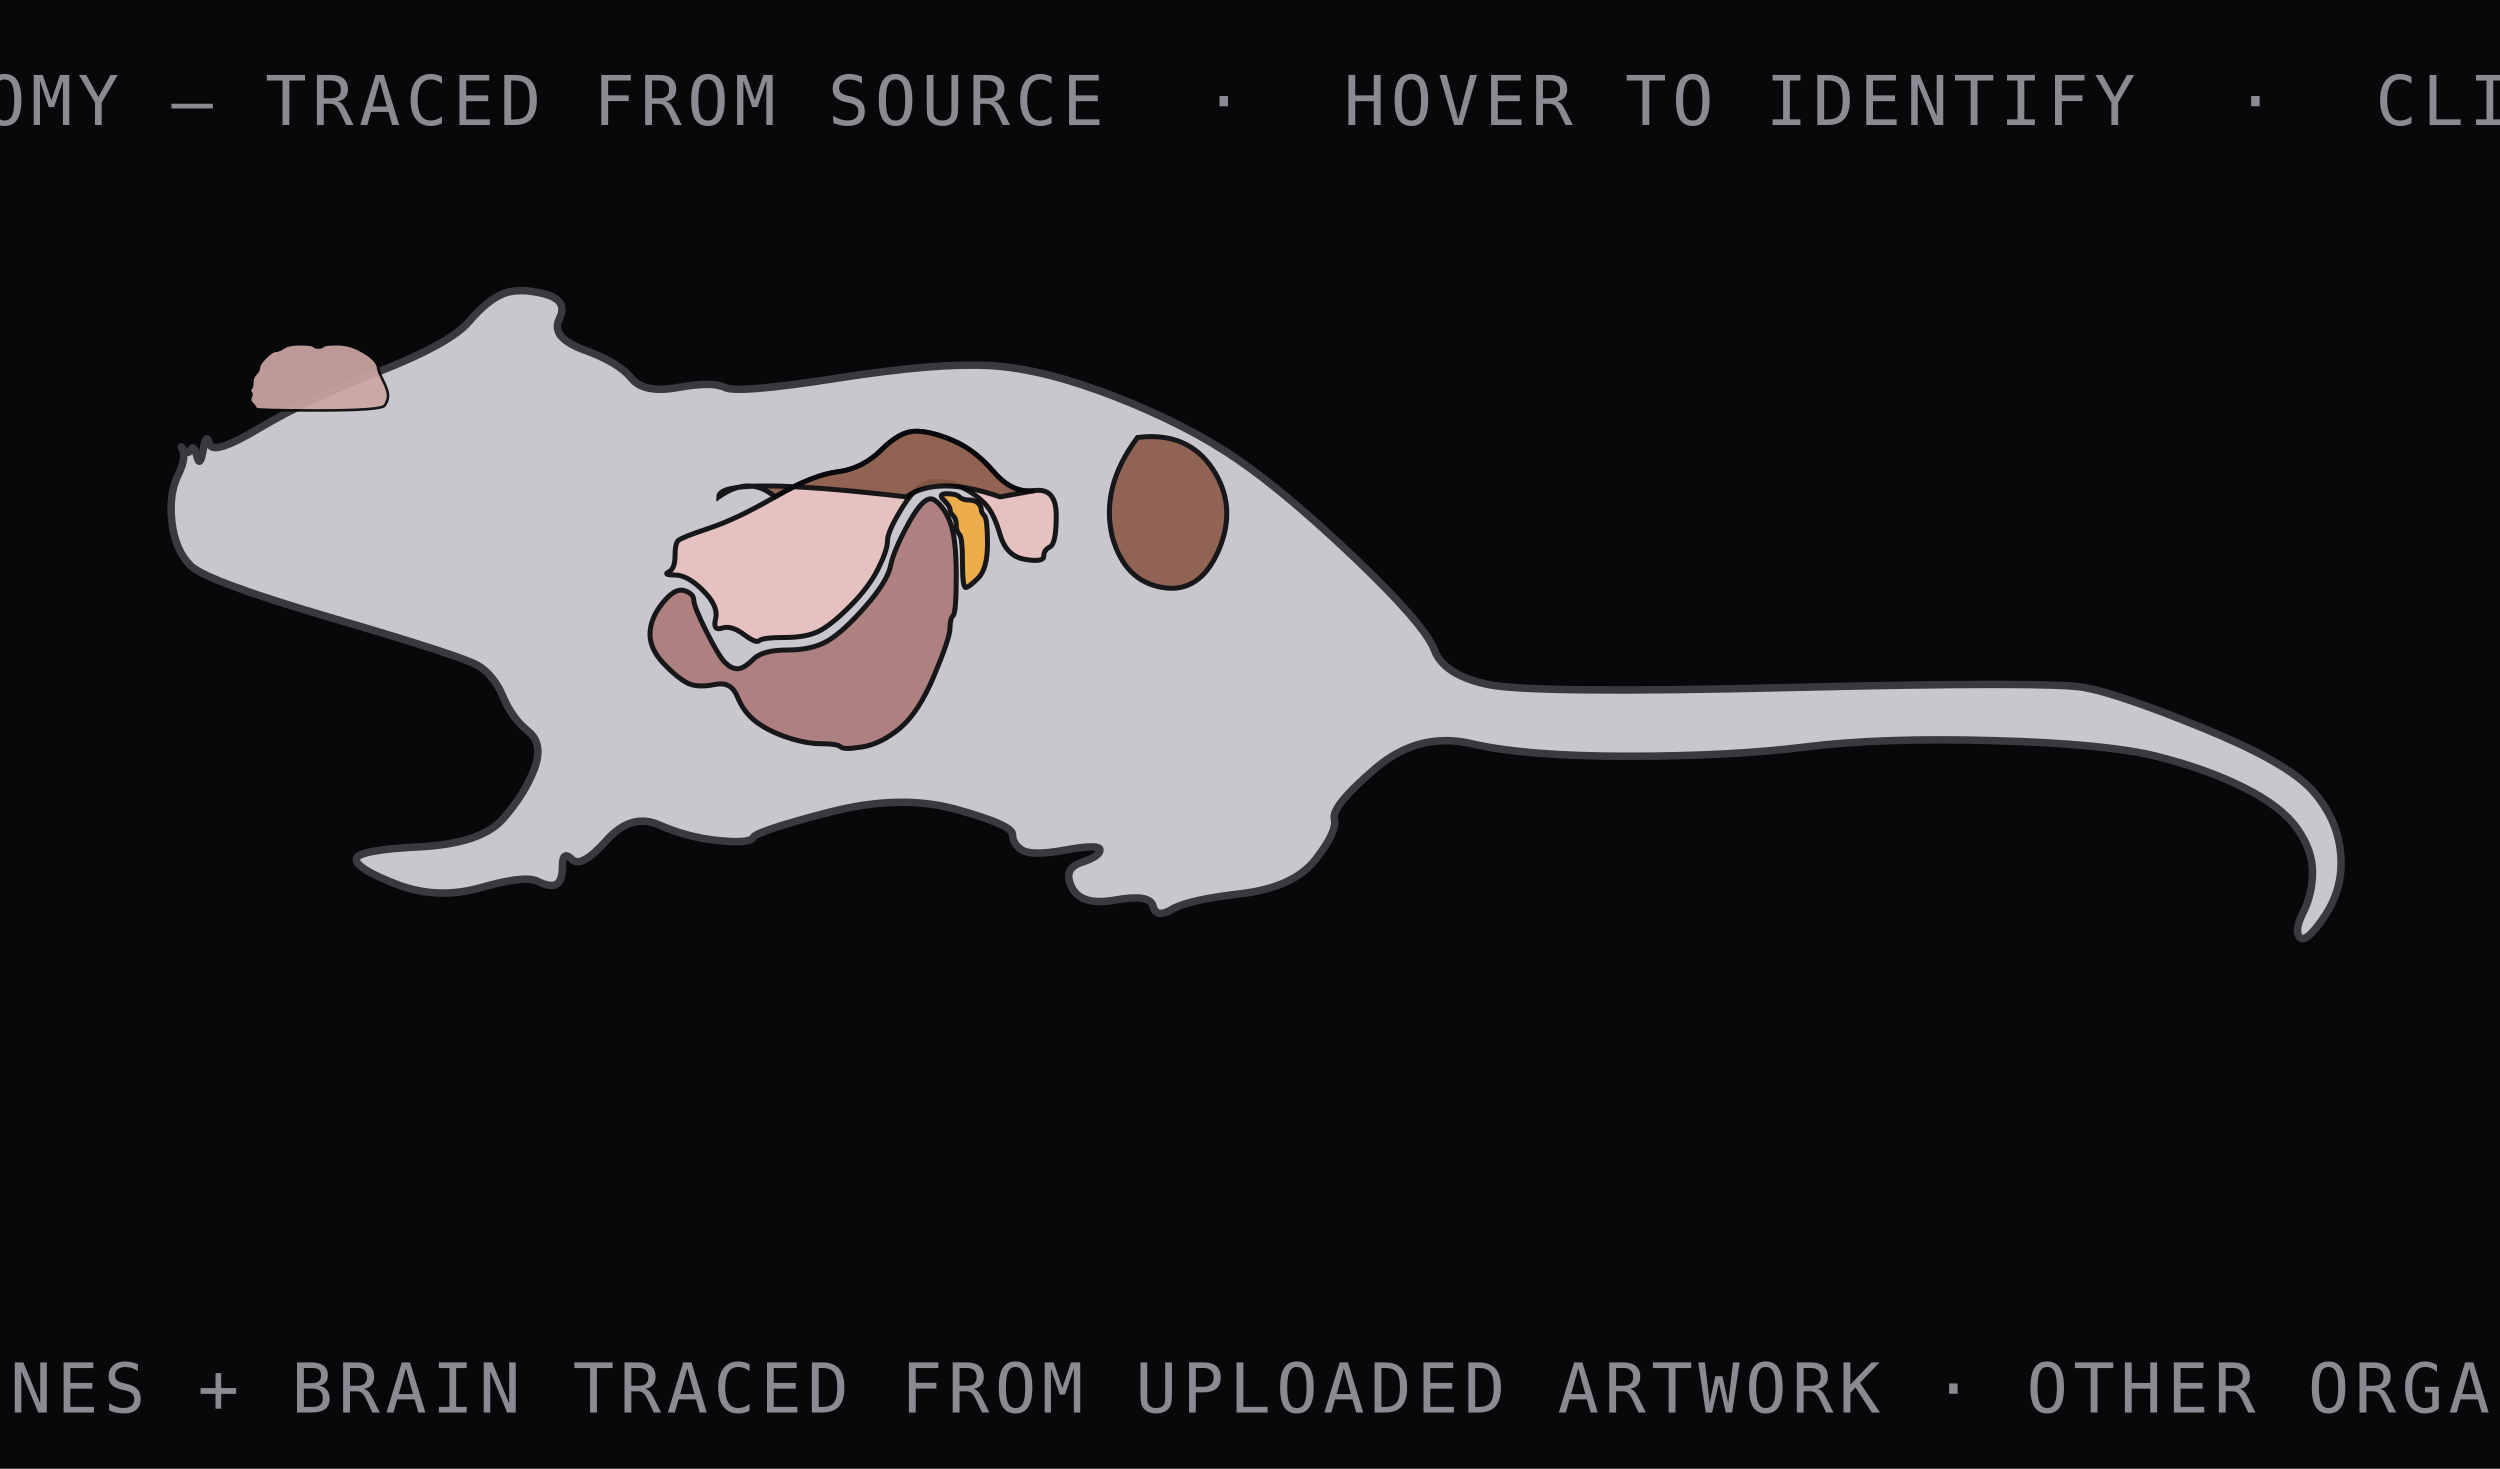
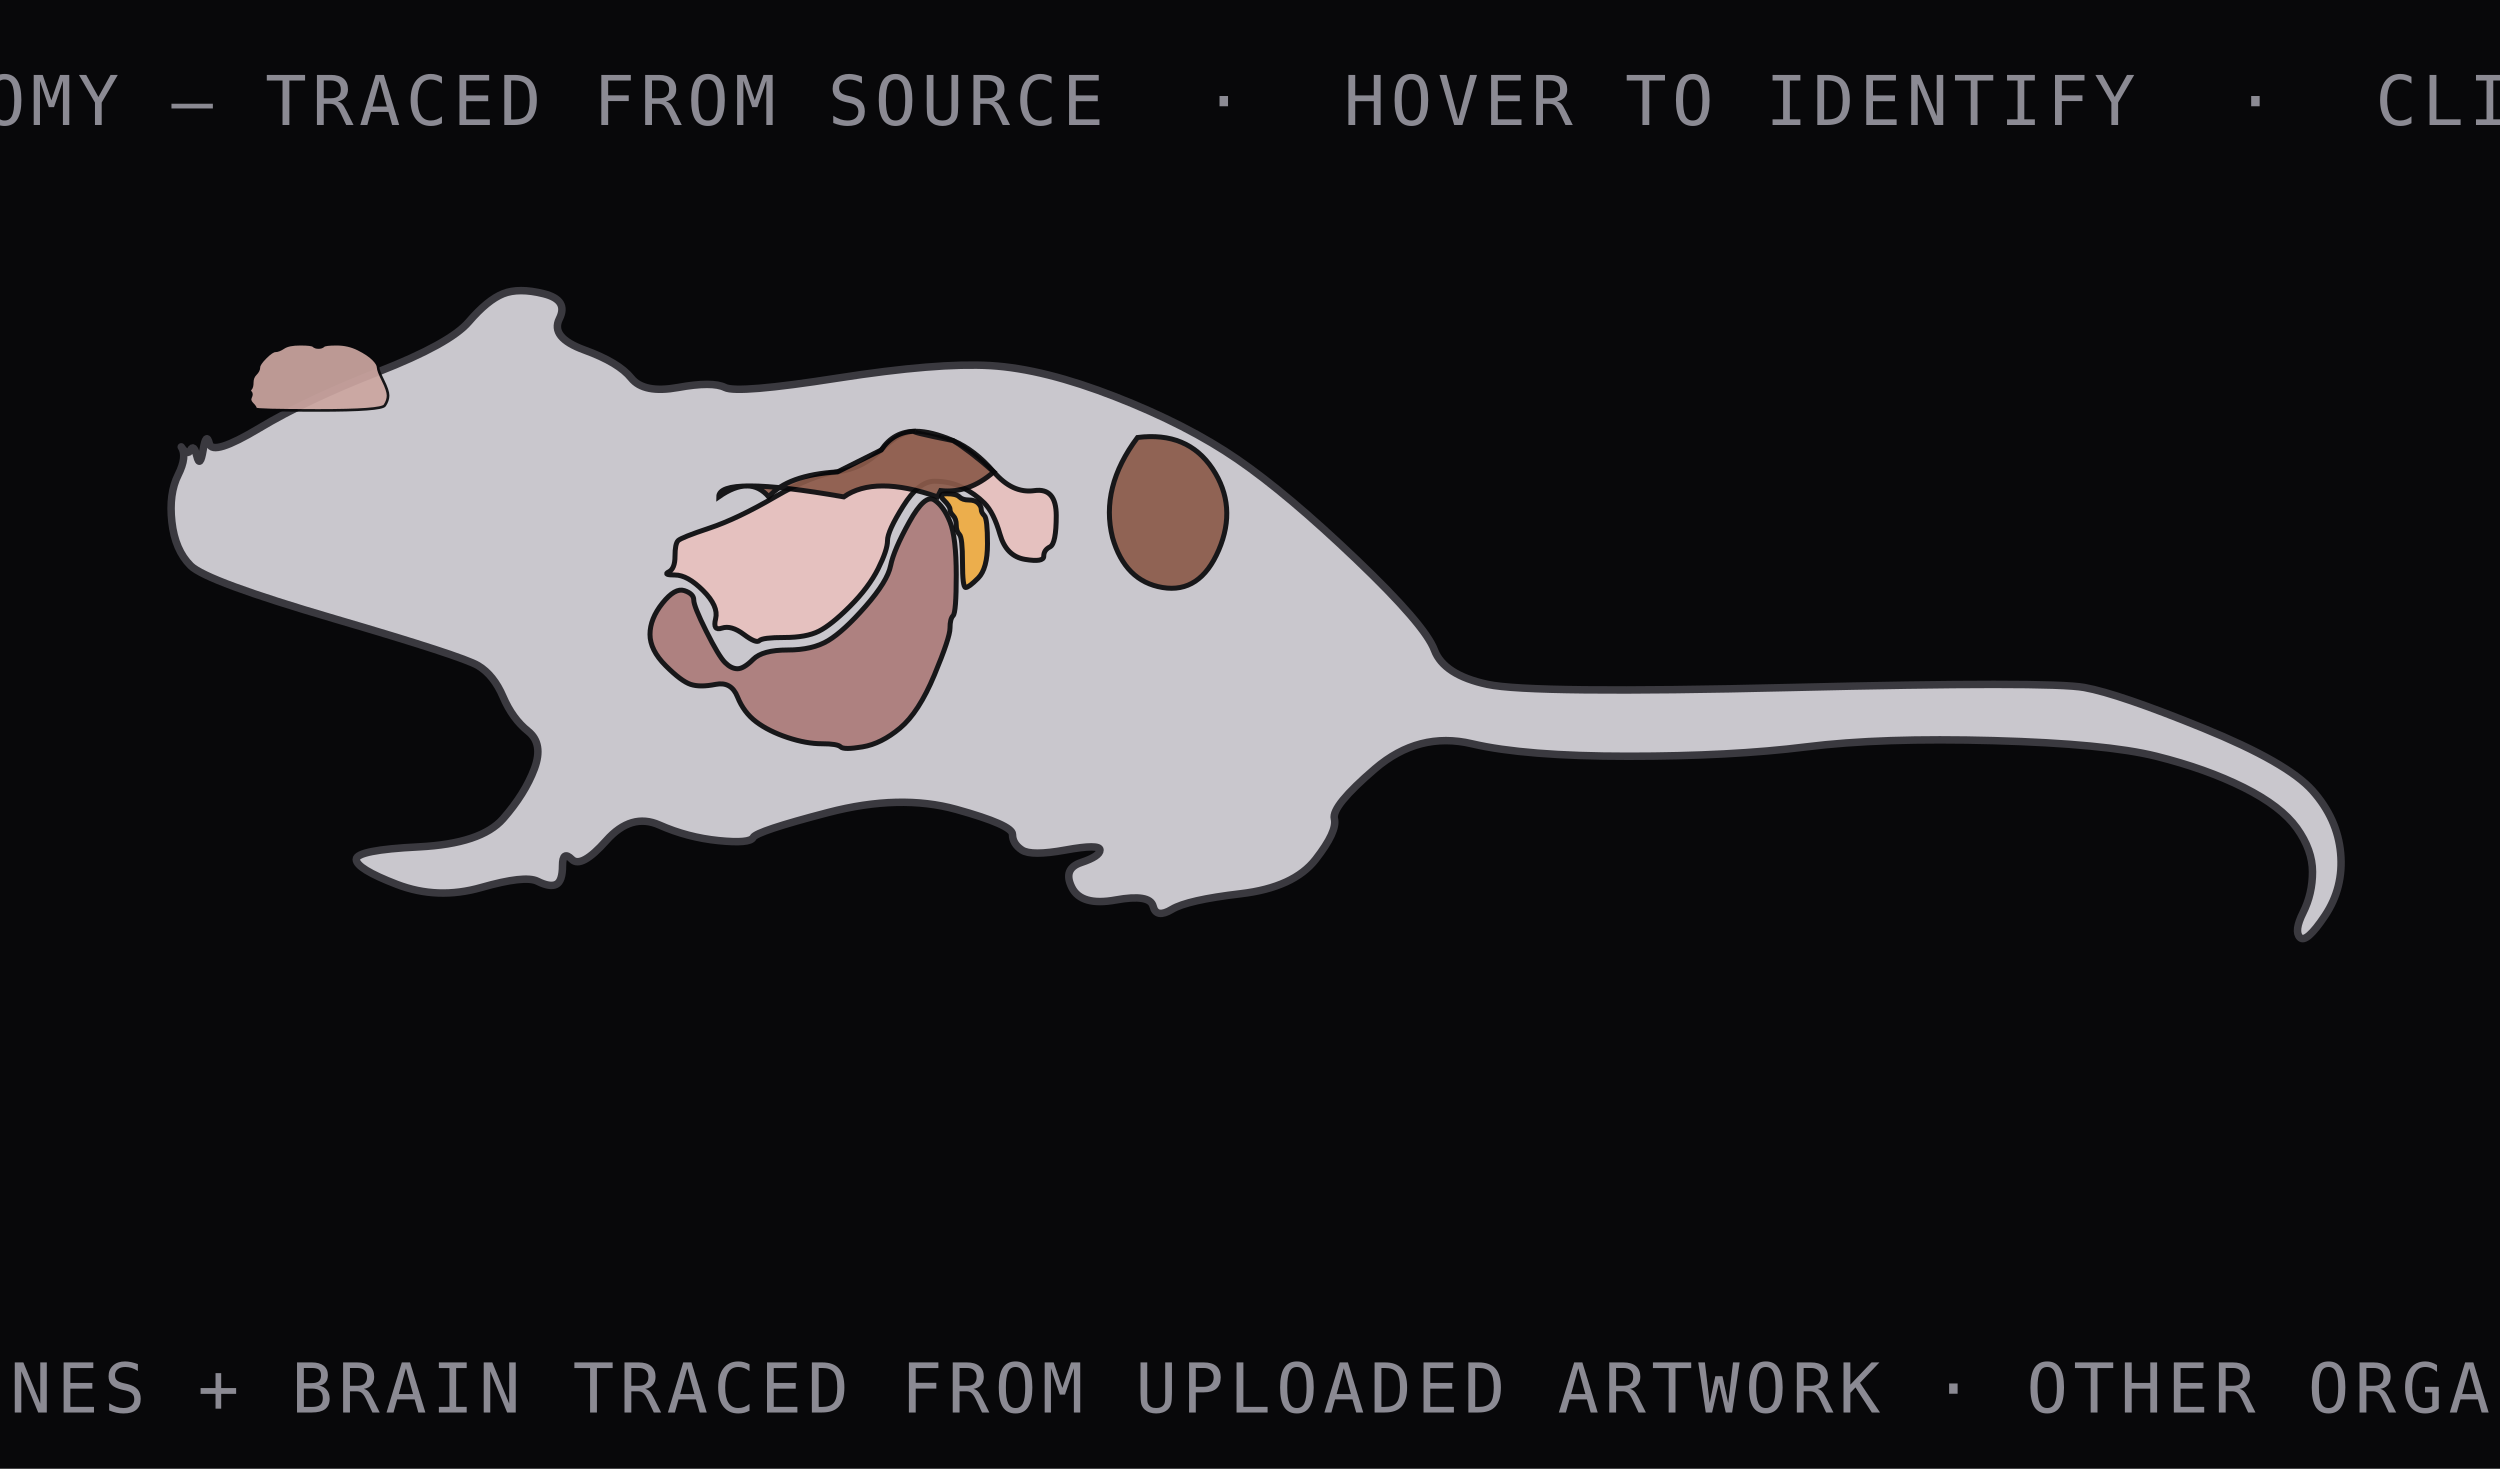
<svg xmlns="http://www.w3.org/2000/svg" viewBox="0 0 400 235" font-family="'IBM Plex Mono', monospace">
  <defs>
    <style>
      .bg { fill:#08080a; }
      .caption { fill:#8B8A93; font-size:11px; letter-spacing:.08em; }
      .caption .accent { fill:#E39BB8; }

      .silhouette { fill:#c9c7cd; stroke:#3a393f; stroke-width:1.2; }

      .organ { stroke:#08080a; stroke-width:0.8; cursor:pointer; opacity:0.92; transform-box: fill-box; transform-origin: center; transition: transform .15s ease, opacity .15s, filter .15s; }
      .organ-group:hover .organ { opacity:1; filter:brightness(1.35) saturate(1.25); transform: scale(1.12); }

      .tooltip { opacity:0; pointer-events:none; transition:opacity .15s ease; }
      .organ-group:hover .tooltip { opacity:1; }
      .tooltip rect { fill:#111114; stroke:#333238; stroke-width:0.6; rx:2.5; }
      .tooltip text { fill:#ECEAE6; font-size:7.5px; font-weight:500; }
      .tooltip .sub { fill:#8B8A93; font-size:5.5px; letter-spacing:.04em; }
    </style>
  </defs>
  <rect class="bg" x="0" y="0" width="400" height="235" />
  <text x="200" y="20" text-anchor="middle" class="caption" font-size="10" letter-spacing="0.16em">
    <tspan class="accent">◆</tspan>  MOUSE ANATOMY — TRACED FROM SOURCE  ·  HOVER TO IDENTIFY  ·  CLICK TO EXPLORE
  </text>
  <g transform="translate(20,40)">
    <path class="silhouette" d="M 9.0,31.5 Q 10.0,33.0 8.5,36.0 Q 7.0,39.0 7.5,43.5 Q 8.0,48.0 10.5,50.5 Q 13.0,53.0 33.5,59.0 Q 54.0,65.0 56.5,66.5 Q 59.0,68.0 60.5,71.5 Q 62.0,75.0 64.5,77.0 Q 67.0,79.0 65.5,83.0 Q 64.0,87.0 60.5,91.0 Q 57.0,95.0 47.0,95.5 Q 37.0,96.0 37.0,97.5 Q 37.0,99.0 43.5,101.5 Q 50.0,104.0 57.0,102.0 Q 64.0,100.0 66.0,101.0 Q 68.0,102.0 69.0,101.5 Q 70.0,101.0 70.0,98.5 Q 70.0,96.0 71.5,97.5 Q 73.0,99.0 77.0,94.5 Q 81.0,90.0 85.5,92.0 Q 90.0,94.0 95.0,94.5 Q 100.0,95.0 100.5,94.0 Q 101.0,93.0 112.5,90.0 Q 124.0,87.0 133.0,89.5 Q 142.0,92.0 142.0,93.5 Q 142.0,95.0 143.5,96.0 Q 145.0,97.0 150.5,96.0 Q 156.0,95.0 156.0,96.0 Q 156.0,97.0 153.0,98.0 Q 150.0,99.0 151.5,102.0 Q 153.0,105.0 158.5,104.0 Q 164.0,103.0 164.5,105.0 Q 165.0,107.0 167.5,105.5 Q 170.0,104.0 178.5,103.0 Q 187.0,102.0 190.5,97.5 Q 194.0,93.0 193.5,91.0 Q 193.0,89.0 200.0,83.0 Q 207.0,77.0 215.5,79.0 Q 224.0,81.0 240.5,81.0 Q 257.0,81.0 269.0,79.5 Q 281.0,78.0 299.0,78.5 Q 317.0,79.0 325.0,81.0 Q 333.0,83.0 339.0,86.0 Q 345.0,89.0 347.5,92.5 Q 350.0,96.0 350.0,99.5 Q 350.0,103.0 348.5,106.0 Q 347.0,109.0 348.0,110.0 Q 349.0,111.0 352.0,106.5 Q 355.0,102.0 354.5,96.5 Q 354.0,91.0 350.0,86.5 Q 346.0,82.0 332.5,76.5 Q 319.0,71.0 313.5,70.0 Q 308.0,69.0 266.5,70.0 Q 225.0,71.0 218.0,69.5 Q 211.0,68.0 209.5,64.0 Q 208.0,60.0 197.0,49.5 Q 186.0,39.0 178.0,33.5 Q 170.0,28.0 158.5,23.5 Q 147.0,19.0 138.5,18.5 Q 130.0,18.0 114.0,20.5 Q 98.0,23.0 96.0,22.0 Q 94.0,21.0 88.5,22.0 Q 83.0,23.0 81.0,20.5 Q 79.0,18.0 73.5,16.0 Q 68.0,14.0 69.5,11.0 Q 71.0,8.0 67.0,7.0 Q 63.0,6.0 60.5,7.0 Q 58.0,8.0 55.0,11.5 Q 52.0,15.0 40.5,19.5 Q 29.0,24.0 21.5,28.5 Q 14.0,33.0 13.5,31.0 Q 13.0,29.0 12.5,32.0 Q 12.0,35.0 11.5,33.0 Q 11.0,31.0 10.5,32.0 Q 10.0,33.0 9.0,31.5 Q 8.0,30.0 9.0,31.5 Z" />
    <a href="organ-data.html#intestines" target="_blank">
      <g class="organ-group" data-organ="intestines">
        <path class="organ" fill="#e7c0be" d="M 145.5,38.5 Q 142.0,39.0 139.0,35.5 Q 136.0,32.0 132.5,30.5 Q 129.0,29.0 126.5,29.0 Q 124.0,29.0 121.0,32.0 Q 118.0,35.0 114.0,35.5 Q 110.0,36.0 104.0,39.5 Q 98.0,43.0 93.5,44.5 Q 89.0,46.0 88.5,46.5 Q 88.0,47.0 88.0,49.0 Q 88.0,51.0 87.0,51.5 Q 86.0,52.0 88.0,52.0 Q 90.0,52.0 92.5,54.5 Q 95.0,57.0 94.5,59.0 Q 94.0,61.0 95.5,60.5 Q 97.0,60.0 99.0,61.5 Q 101.0,63.0 101.5,62.5 Q 102.0,62.0 105.5,62.0 Q 109.0,62.0 111.0,61.0 Q 113.0,60.0 116.0,57.0 Q 119.0,54.0 120.5,51.0 Q 122.0,48.0 122.0,46.5 Q 122.0,45.0 124.5,41.0 Q 127.0,37.0 129.5,37.0 Q 132.0,37.0 134.0,38.0 Q 136.0,39.0 137.5,40.5 Q 139.0,42.0 140.0,45.5 Q 141.0,49.0 144.0,49.5 Q 147.0,50.0 147.0,49.0 Q 147.0,48.0 148.0,47.5 Q 149.0,47.0 149.0,42.5 Q 149.0,38.0 145.5,38.5 Z" />
        <g class="tooltip" transform="translate(116,12)">
          <rect x="-27" y="-11" width="54" height="18" rx="2.5" />
          <text x="0" y="-1" text-anchor="middle">Intestines</text>
          <text x="0" y="6" text-anchor="middle" class="sub">DIGESTIVE</text>
        </g>
      </g>
    </a>
    <a href="organ-data.html#spleen" target="_blank">
      <g class="organ-group" data-organ="spleen">
        <path class="organ" fill="#8B5A4A" d="M162,30 Q170,29 174,35 Q178,41 175,48 Q172,55 166,54 Q160,53 158,46 Q156,38 162,30 Z" />
        <g class="tooltip" transform="translate(196,36)">
          <rect x="-27" y="-11" width="55" height="18" rx="2.5" />
          <text x="0" y="-1" text-anchor="middle">Spleen</text>
          <text x="0" y="6" text-anchor="middle" class="sub">LYMPHOID</text>
        </g>
      </g>
    </a>
    <a href="organ-data.html#intestines" target="_blank">
      <g class="organ-group" data-organ="spleen">
-         <path class="organ" fill="#8B5A4A" d="M 145.5,38.5 Q 142.0,39.0 139.0,35.5 Q 136.0,32.0 132.5,30.5 Q 129.0,29.0 126.5,29.0 Q 124.0,29.0 121.0,32.0 Q 118.0,35.0 114.0,35.5 Q 110.0,36.0 104.0,39.5 Q 100.0,36.0 95.0,39.5 Q 95.0,36.0 125.0,39.5 Q 130.0,36.0 140.0,39.5 Z" />
+         <path class="organ" fill="#8B5A4A" d="M 130.5,38.5 Q 135.0,39.0 139.0,35.5 Q 135.0,32.0 132.5,30.5 Q 125.0,29.0 126.5,29.0 Q 123.0,29.0 121.0,32.0 Q 115.0,35.0 114.0,35.5 Q 106.0,36.0 103.0,39.5 Q 100.0,36.0 95.0,39.5 Q 95.0,36.0 115.0,39.5 Q 120.0,36.0 130.0,39.5 Z" />
        <g class="tooltip" transform="translate(116,12)">
          <rect x="-27" y="-11" width="54" height="18" rx="2.5" />
          <text x="0" y="-1" text-anchor="middle">Spleen</text>
          <text x="0" y="6" text-anchor="middle" class="sub">LYMPHOID</text>
        </g>
      </g>
    </a>
    <a href="organ-data.html#liver" target="_blank">
      <g class="organ-group" data-organ="liver">
        <path class="organ" fill="#ab7b7a" d="M 129.5,40.0 Q 128.0,39.0 125.5,43.5 Q 123.0,48.0 122.5,50.5 Q 122.0,53.0 118.5,57.0 Q 115.0,61.0 112.5,62.5 Q 110.0,64.0 106.0,64.0 Q 102.0,64.0 100.5,65.5 Q 99.0,67.0 98.0,67.0 Q 97.0,67.0 96.0,66.0 Q 95.0,65.0 93.0,61.0 Q 91.0,57.0 91.0,56.0 Q 91.0,55.0 89.5,54.5 Q 88.0,54.0 86.0,56.5 Q 84.0,59.0 84.0,61.5 Q 84.0,64.0 86.5,66.5 Q 89.0,69.0 90.5,69.5 Q 92.0,70.0 94.5,69.5 Q 97.0,69.0 98.0,71.5 Q 99.0,74.0 101.0,75.5 Q 103.0,77.0 106.0,78.0 Q 109.0,79.0 111.5,79.0 Q 114.0,79.0 114.5,79.5 Q 115.0,80.0 118.0,79.5 Q 121.0,79.0 124.0,76.5 Q 127.0,74.0 129.5,68.0 Q 132.0,62.0 132.0,60.5 Q 132.0,59.0 132.5,58.5 Q 133.0,58.0 133.0,52.0 Q 133.0,46.0 132.0,43.5 Q 131.0,41.0 129.5,40.0 Z" />
        <g class="tooltip" transform="translate(100,96)">
          <rect x="-24" y="-11" width="48" height="18" rx="2.5" />
          <text x="0" y="-1" text-anchor="middle">Liver</text>
          <text x="0" y="6" text-anchor="middle" class="sub">METABOLIC</text>
        </g>
      </g>
    </a>
    <a href="organ-data.html#pancreas" target="_blank">
      <g class="organ-group" data-organ="pancreas">
        <path class="organ" fill="#efab41" d="M 131.0,40.0 Q 132.0,41.0 132.0,41.5 Q 132.0,42.0 132.5,42.5 Q 133.0,43.0 133.0,44.0 Q 133.0,45.0 133.5,45.5 Q 134.0,46.0 134.0,50.0 Q 134.0,54.0 134.5,54.0 Q 135.0,54.0 136.5,52.5 Q 138.0,51.0 138.0,47.0 Q 138.0,43.0 137.5,42.5 Q 137.0,42.0 137.0,41.5 Q 137.0,41.0 136.5,40.5 Q 136.0,40.0 135.0,40.0 Q 134.0,40.0 133.5,39.5 Q 133.0,39.0 131.5,39.0 Q 130.0,39.0 131.0,40.0 Z" />
        <g class="tooltip" transform="translate(162,42)">
          <rect x="-30" y="-11" width="60" height="18" rx="2.5" />
          <text x="0" y="-1" text-anchor="middle">Pancreas</text>
          <text x="0" y="6" text-anchor="middle" class="sub">ENDOCRINE</text>
        </g>
      </g>
    </a>
    <a href="organ-data.html#brain" target="_blank">
      <g class="organ-group" data-organ="brain">
        <path class="organ" fill="#cba5a0" transform="translate(14,5) scale(0.53)" d="M 11.5,33.5 Q 12.0,34.0 11.5,35.0 Q 11.0,36.0 12.0,37.0 Q 13.0,38.0 13.0,38.5 Q 13.0,39.0 32.0,39.0 Q 51.0,39.0 52.0,37.5 Q 53.0,36.0 53.0,34.5 Q 53.0,33.0 51.5,30.0 Q 50.0,27.0 50.0,26.0 Q 50.0,25.0 48.5,23.5 Q 47.0,22.0 44.0,20.5 Q 41.0,19.0 37.5,19.0 Q 34.0,19.0 33.5,19.5 Q 33.0,20.0 32.0,20.0 Q 31.0,20.0 30.5,19.5 Q 30.0,19.0 26.5,19.0 Q 23.0,19.0 21.5,20.0 Q 20.0,21.0 19.0,21.0 Q 18.0,21.0 16.0,23.0 Q 14.0,25.0 14.0,26.0 Q 14.0,27.0 13.0,28.0 Q 12.0,29.0 12.0,30.5 Q 12.0,32.0 11.5,32.5 Q 11.0,33.0 11.5,33.5 Z" />
        <g class="tooltip" transform="translate(29,-10)">
          <rect x="-22" y="-11" width="44" height="18" rx="2.5" />
          <text x="0" y="-1" text-anchor="middle">Brain</text>
          <text x="0" y="6" text-anchor="middle" class="sub">CNS</text>
        </g>
      </g>
    </a>
  </g>
  <text x="200" y="226" text-anchor="middle" class="caption" font-size="8">
    SILHOUETTE + LIVER + PANCREAS + INTESTINES + BRAIN TRACED FROM UPLOADED ARTWORK · OTHER ORGANS NOT DISTINCTLY ILLUSTRATED IN SOURCE
  </text>
</svg>
